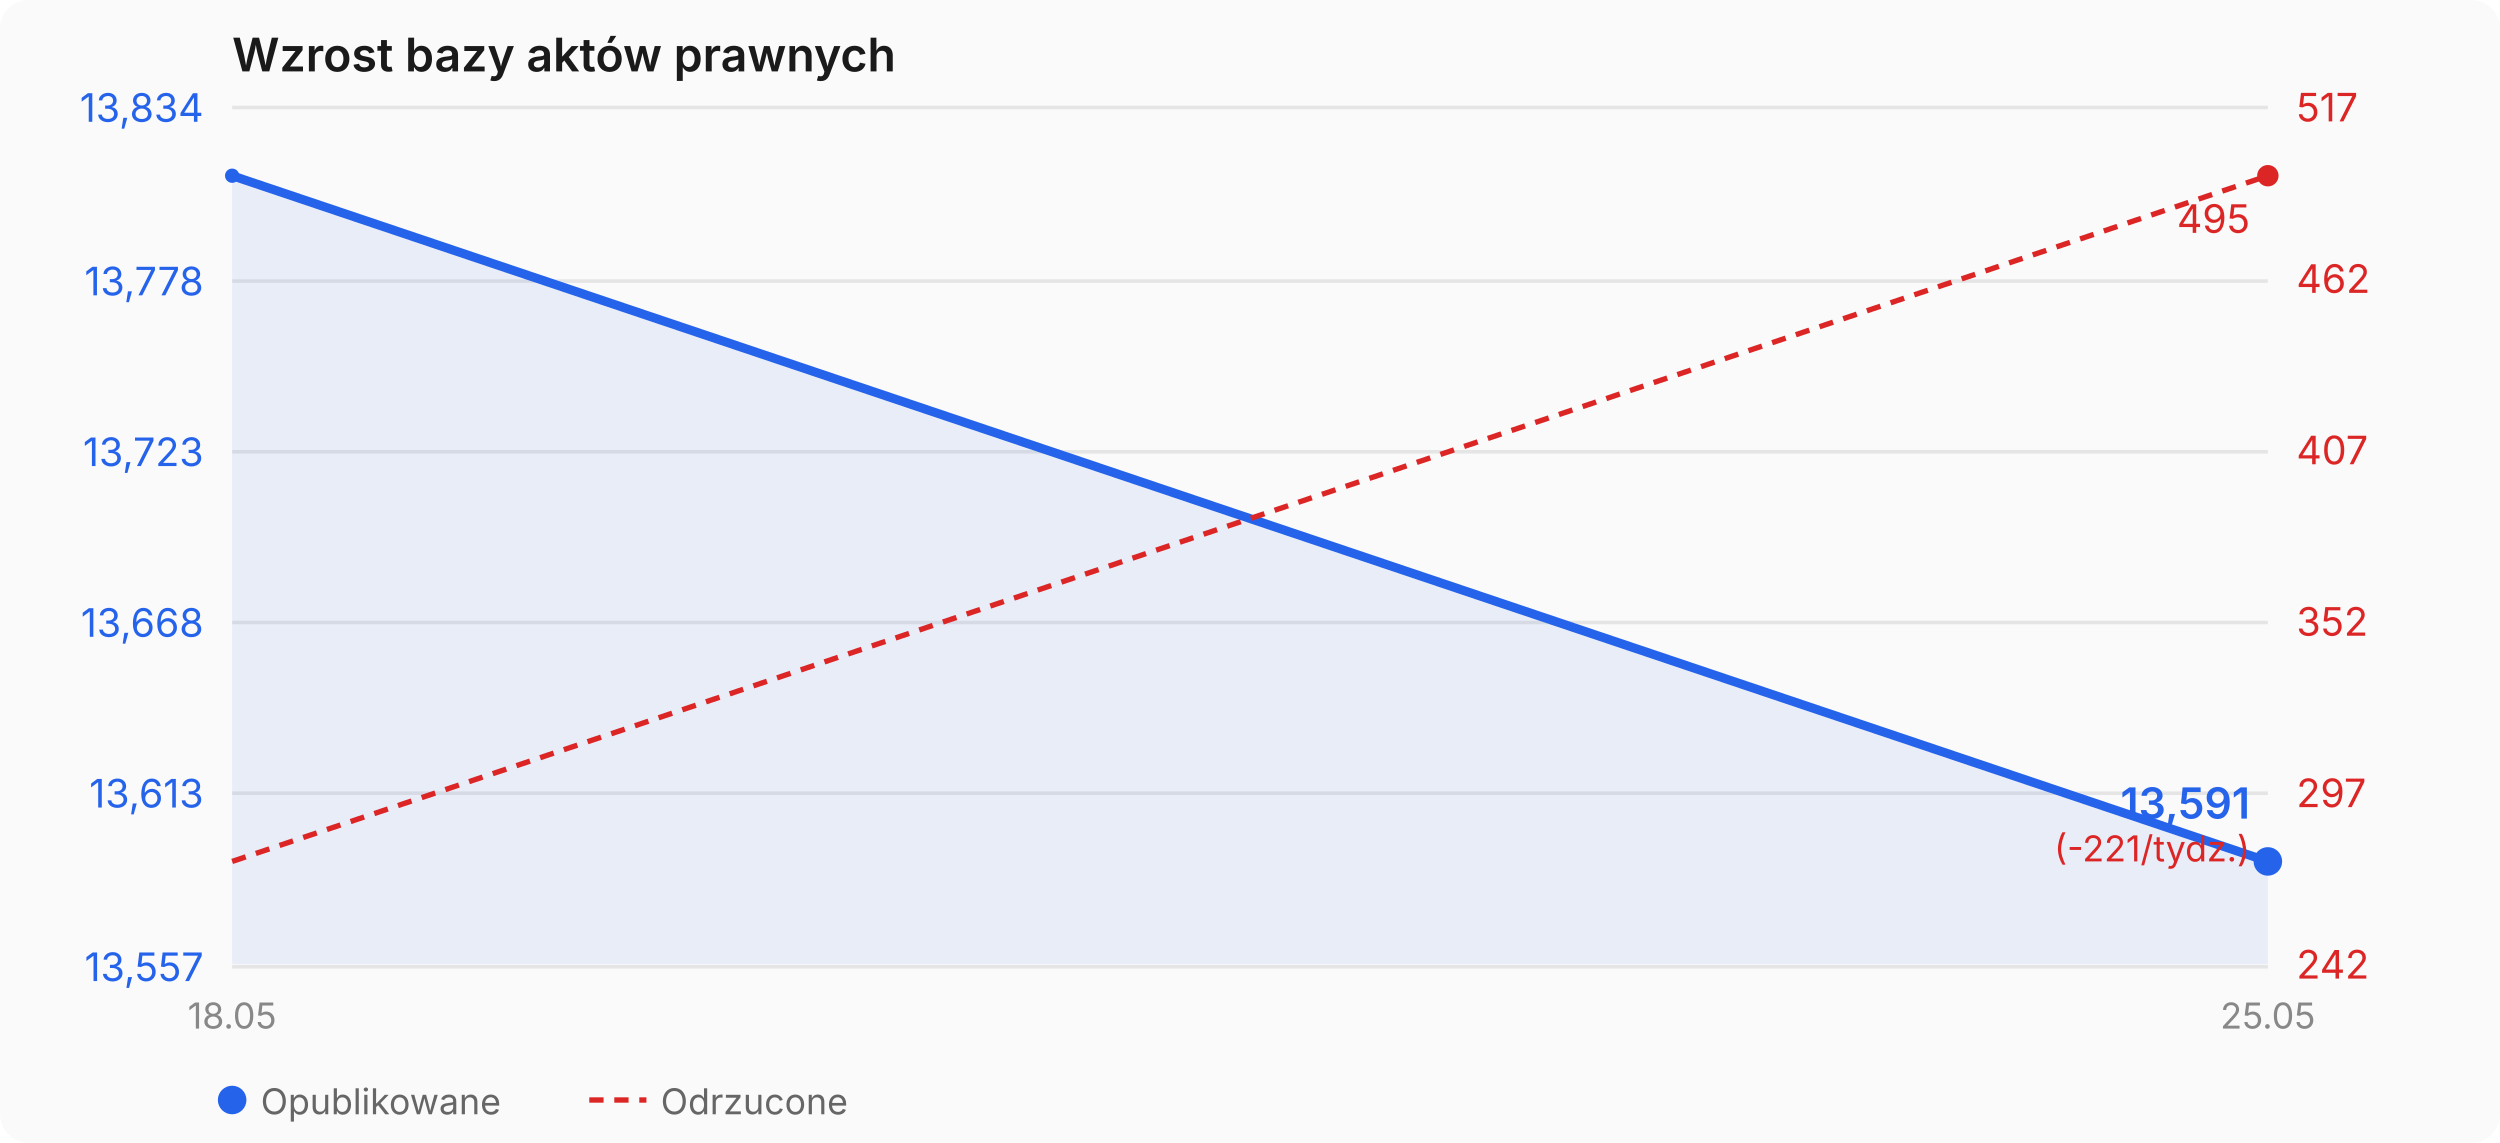
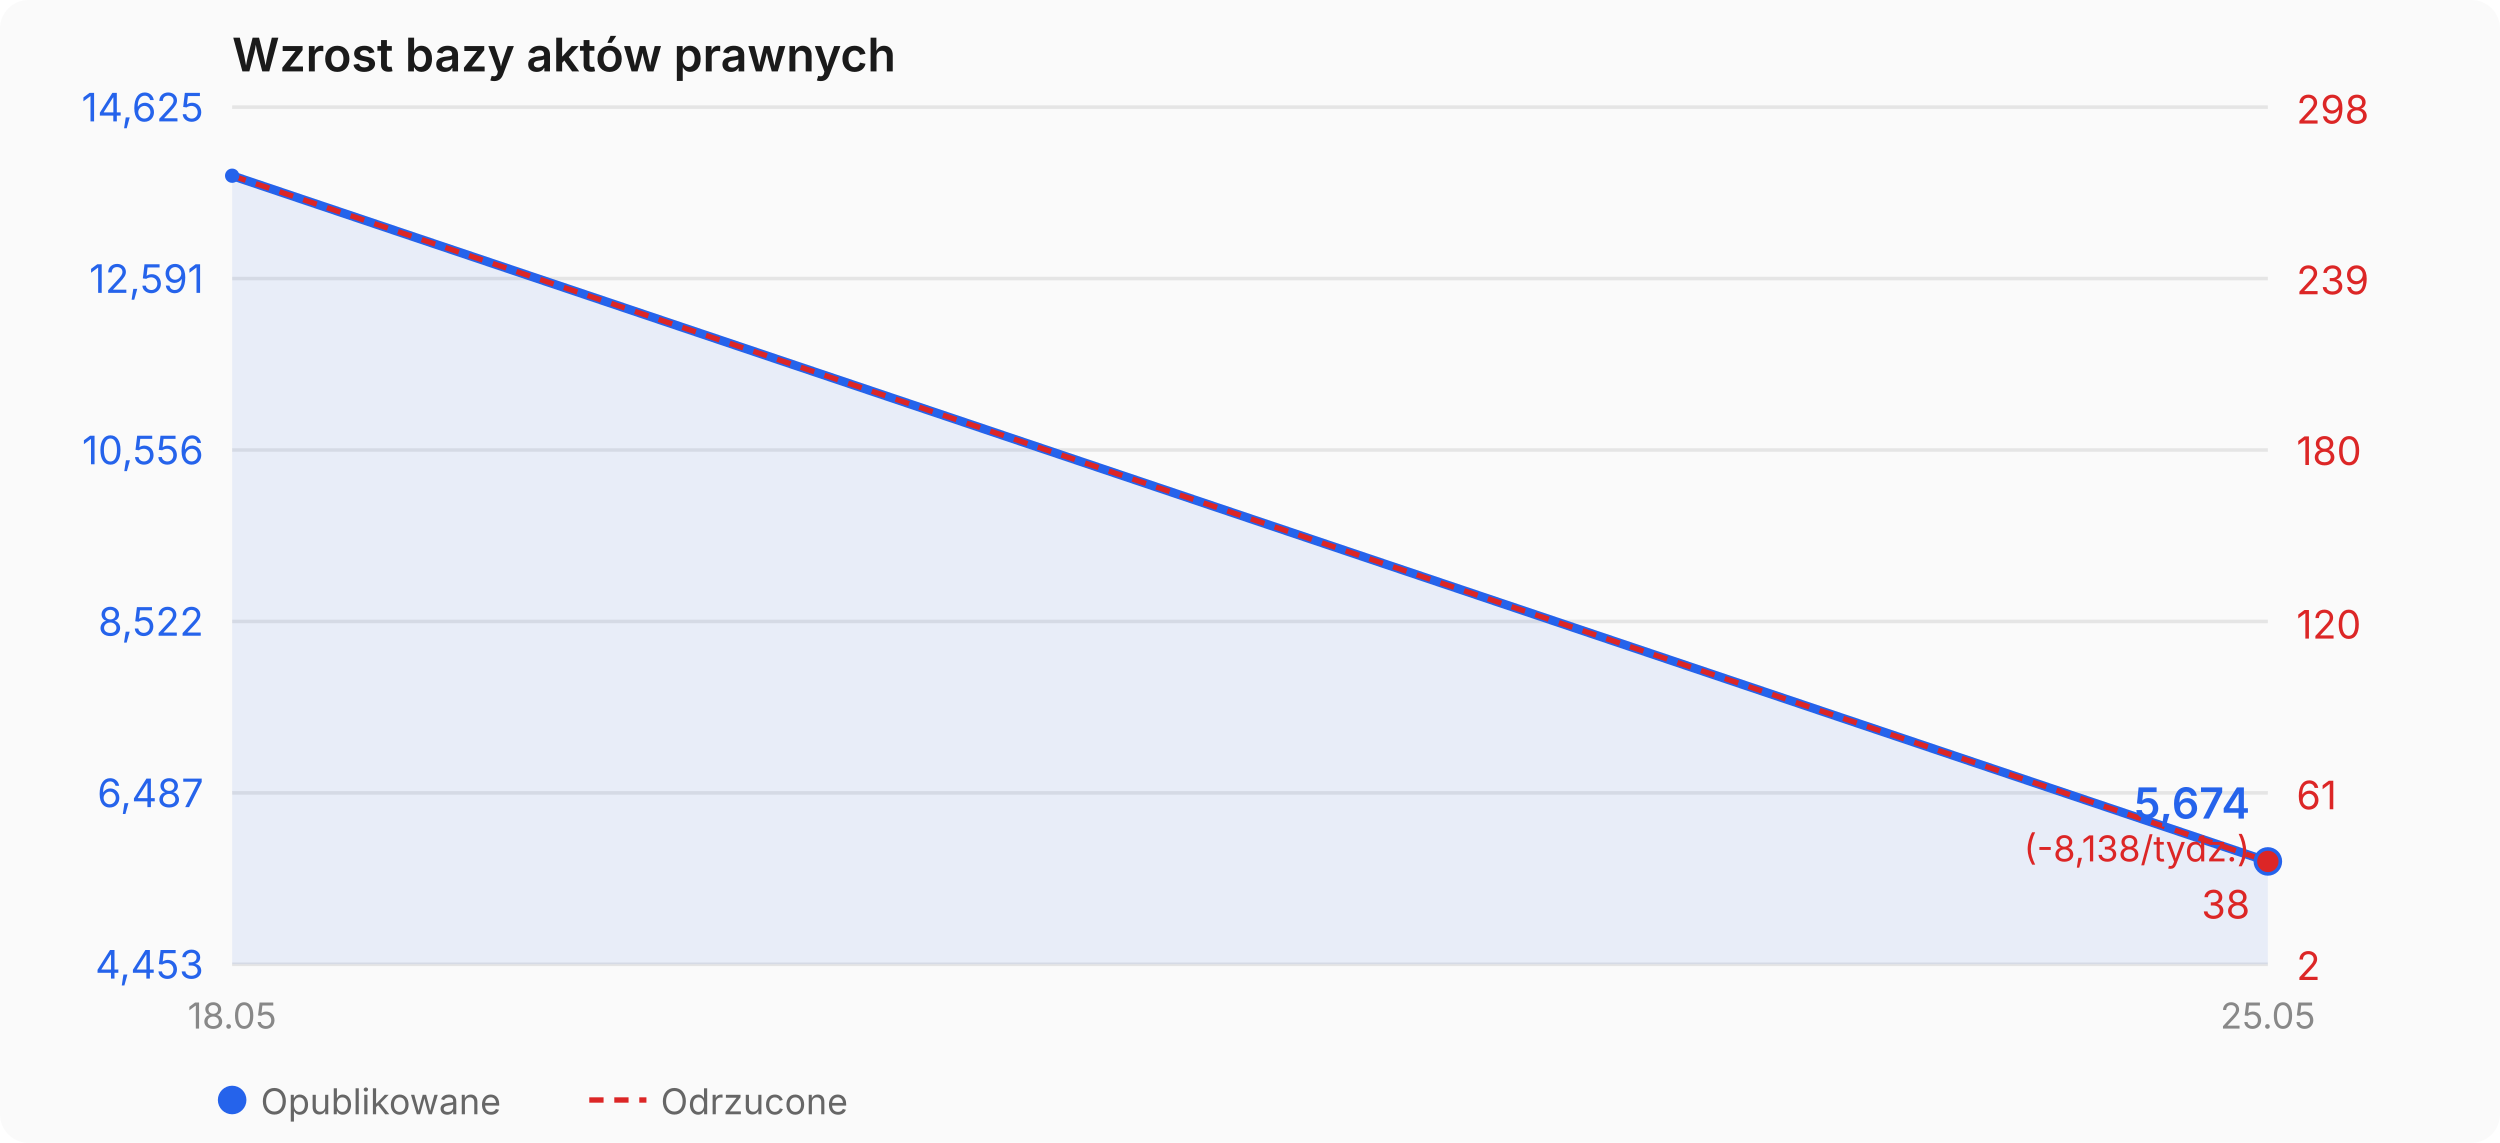
<svg xmlns="http://www.w3.org/2000/svg" viewBox="0 0 700 320" font-family="system-ui, -apple-system, sans-serif">
  <rect width="700" height="320" fill="#fafafa" rx="8" />
  <text x="65" y="20" font-size="13" font-weight="600" fill="#1a1a1a">Wzrost bazy aktów prawnych</text>
-   <line x1="65" y1="270.7" x2="635" y2="270.7" stroke="#e5e5e5" stroke-width="1" />
-   <line x1="65" y1="222.1" x2="635" y2="222.1" stroke="#e5e5e5" stroke-width="1" />
-   <line x1="65" y1="174.3" x2="635" y2="174.3" stroke="#e5e5e5" stroke-width="1" />
-   <line x1="65" y1="126.5" x2="635" y2="126.5" stroke="#e5e5e5" stroke-width="1" />
-   <line x1="65" y1="78.7" x2="635" y2="78.7" stroke="#e5e5e5" stroke-width="1" />
-   <line x1="65" y1="30.1" x2="635" y2="30.1" stroke="#e5e5e5" stroke-width="1" />
-   <text x="57" y="274.7" text-anchor="end" font-size="11" fill="#2563eb">13,557</text>
-   <text x="57" y="226.1" text-anchor="end" font-size="11" fill="#2563eb">13,613</text>
-   <text x="57" y="178.3" text-anchor="end" font-size="11" fill="#2563eb">13,668</text>
-   <text x="57" y="130.5" text-anchor="end" font-size="11" fill="#2563eb">13,723</text>
-   <text x="57" y="82.7" text-anchor="end" font-size="11" fill="#2563eb">13,778</text>
-   <text x="57" y="34.1" text-anchor="end" font-size="11" fill="#2563eb">13,834</text>
-   <text x="643" y="274.0" text-anchor="start" font-size="11" fill="#dc2626">242</text>
-   <text x="643" y="226.0" text-anchor="start" font-size="11" fill="#dc2626">297</text>
-   <text x="643" y="178.0" text-anchor="start" font-size="11" fill="#dc2626">352</text>
-   <text x="643" y="130.0" text-anchor="start" font-size="11" fill="#dc2626">407</text>
-   <text x="643" y="82.0" text-anchor="start" font-size="11" fill="#dc2626">462</text>
-   <text x="643" y="34.0" text-anchor="start" font-size="11" fill="#dc2626">517</text>
+   <line x1="65" y1="270.0" x2="635" y2="270.0" stroke="#e5e5e5" stroke-width="1" />
+   <line x1="65" y1="222.0" x2="635" y2="222.0" stroke="#e5e5e5" stroke-width="1" />
+   <line x1="65" y1="174.0" x2="635" y2="174.0" stroke="#e5e5e5" stroke-width="1" />
+   <line x1="65" y1="126.0" x2="635" y2="126.0" stroke="#e5e5e5" stroke-width="1" />
+   <line x1="65" y1="78.0" x2="635" y2="78.0" stroke="#e5e5e5" stroke-width="1" />
+   <line x1="65" y1="30.0" x2="635" y2="30.0" stroke="#e5e5e5" stroke-width="1" />
+   <text x="57" y="274.0" text-anchor="end" font-size="11" fill="#2563eb">4,453</text>
+   <text x="57" y="226.0" text-anchor="end" font-size="11" fill="#2563eb">6,487</text>
+   <text x="57" y="178.0" text-anchor="end" font-size="11" fill="#2563eb">8,522</text>
+   <text x="57" y="130.0" text-anchor="end" font-size="11" fill="#2563eb">10,556</text>
+   <text x="57" y="82.0" text-anchor="end" font-size="11" fill="#2563eb">12,591</text>
+   <text x="57" y="34.0" text-anchor="end" font-size="11" fill="#2563eb">14,625</text>
+   <text x="643" y="274.4" text-anchor="start" font-size="11" fill="#dc2626">2</text>
+   <text x="643" y="226.6" text-anchor="start" font-size="11" fill="#dc2626">61</text>
+   <text x="643" y="178.8" text-anchor="start" font-size="11" fill="#dc2626">120</text>
+   <text x="643" y="130.2" text-anchor="start" font-size="11" fill="#dc2626">180</text>
+   <text x="643" y="82.4" text-anchor="start" font-size="11" fill="#dc2626">239</text>
+   <text x="643" y="34.6" text-anchor="start" font-size="11" fill="#dc2626">298</text>
  <polygon points="65.0,270.0 65.0,49.2 635.0,241.2 635.0,270.0" fill="#2563eb" fill-opacity="0.08" />
  <polyline points="65.0,49.2 635.0,241.2" fill="none" stroke="#2563eb" stroke-width="2.5" stroke-linejoin="round" />
-   <polyline points="65.0,241.2 635.0,49.2" fill="none" stroke="#dc2626" stroke-width="1.5" stroke-dasharray="4,3" stroke-linejoin="round" />
+   <polyline points="65.0,49.2 635.0,241.2" fill="none" stroke="#dc2626" stroke-width="1.5" stroke-dasharray="4,3" stroke-linejoin="round" />
  <circle cx="65.0" cy="49.2" r="2" fill="#2563eb" />
  <circle cx="635.0" cy="241.2" r="4" fill="#2563eb" />
-   <circle cx="635.0" cy="49.2" r="3" fill="#dc2626" />
-   <text x="630.0" y="229.2" text-anchor="end" font-size="12" font-weight="600" fill="#2563eb">13,591</text>
-   <text x="630.0" y="241.2" text-anchor="end" font-size="10" fill="#dc2626">(-221/tydz.)</text>
-   <text x="630.0" y="65.2" text-anchor="end" font-size="11" fill="#dc2626">495</text>
+   <circle cx="635.0" cy="241.2" r="3" fill="#dc2626" />
+   <text x="630.0" y="229.2" text-anchor="end" font-size="12" font-weight="600" fill="#2563eb">5,674</text>
+   <text x="630.0" y="241.2" text-anchor="end" font-size="10" fill="#dc2626">(-8,138/tydz.)</text>
+   <text x="630.0" y="257.2" text-anchor="end" font-size="11" fill="#dc2626">38</text>
  <text x="65.0" y="288" text-anchor="middle" font-size="10" fill="#888">18.05</text>
  <text x="635.0" y="288" text-anchor="middle" font-size="10" fill="#888">25.05</text>
  <circle cx="65" cy="308" r="4" fill="#2563eb" />
  <text x="73" y="312" font-size="10" fill="#666">Opublikowane</text>
  <line x1="165" y1="308" x2="181" y2="308" stroke="#dc2626" stroke-width="1.5" stroke-dasharray="4,3" />
  <text x="185" y="312" font-size="10" fill="#666">Odrzucone</text>
</svg>
